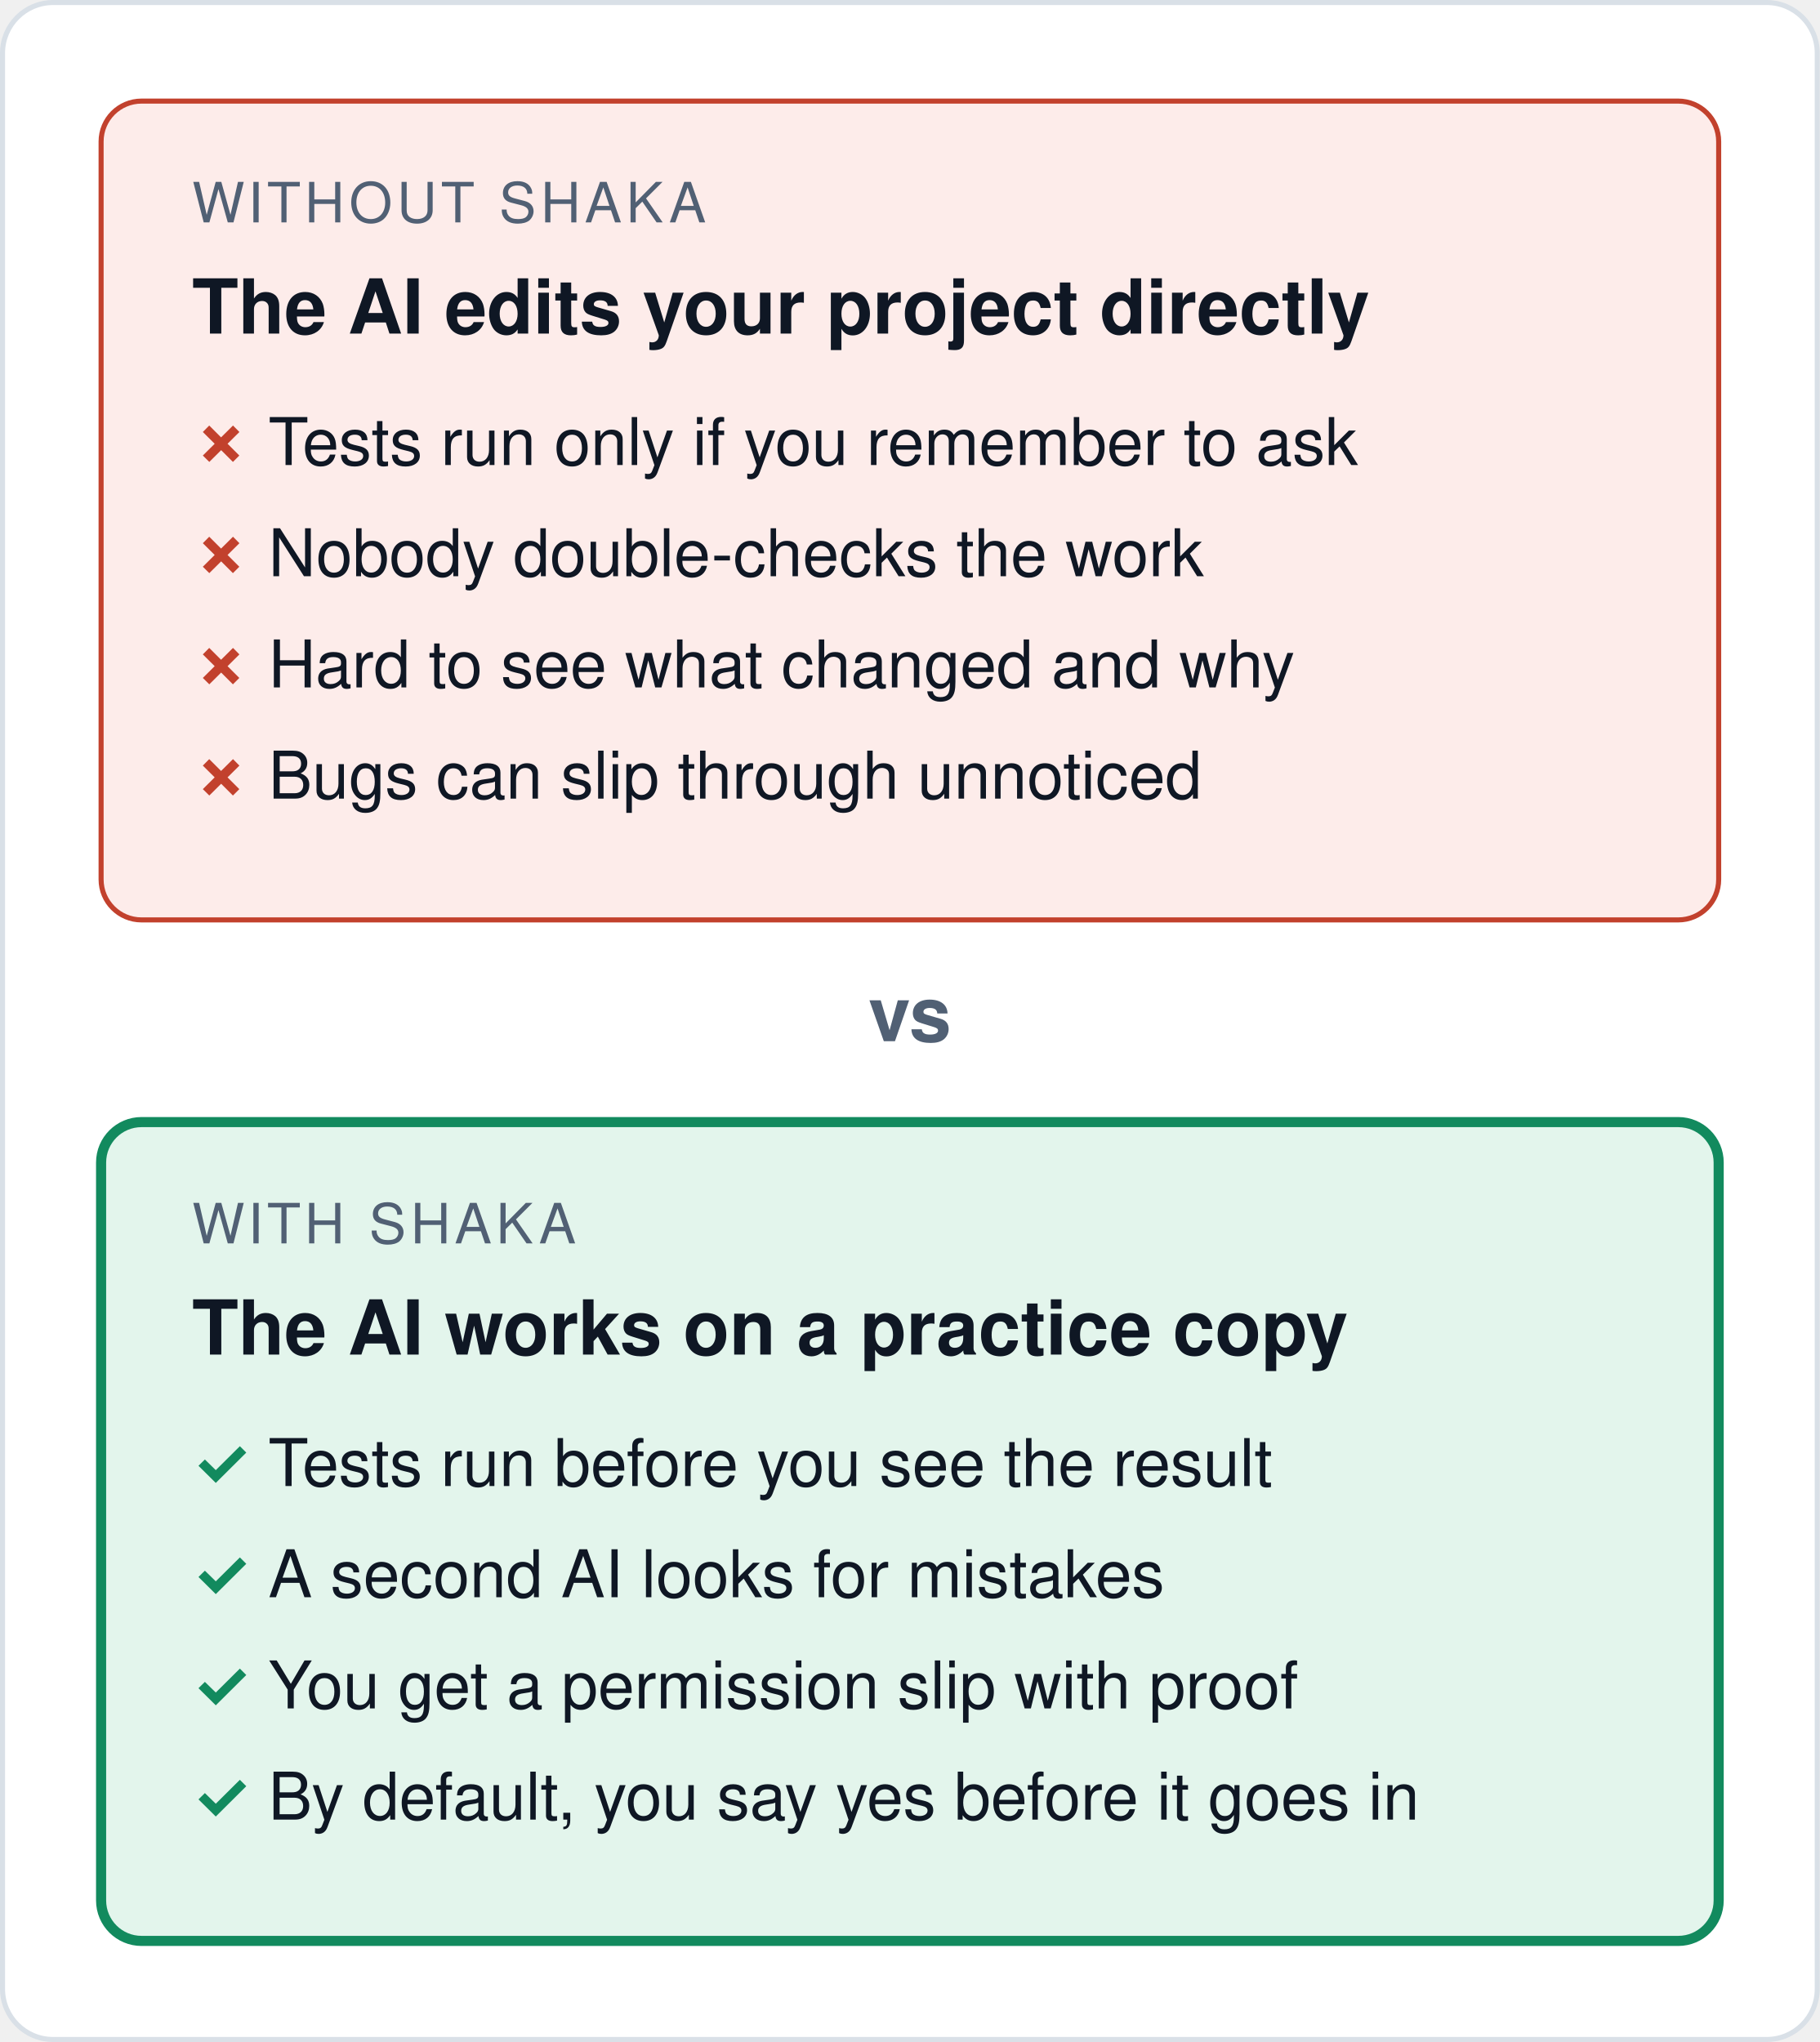
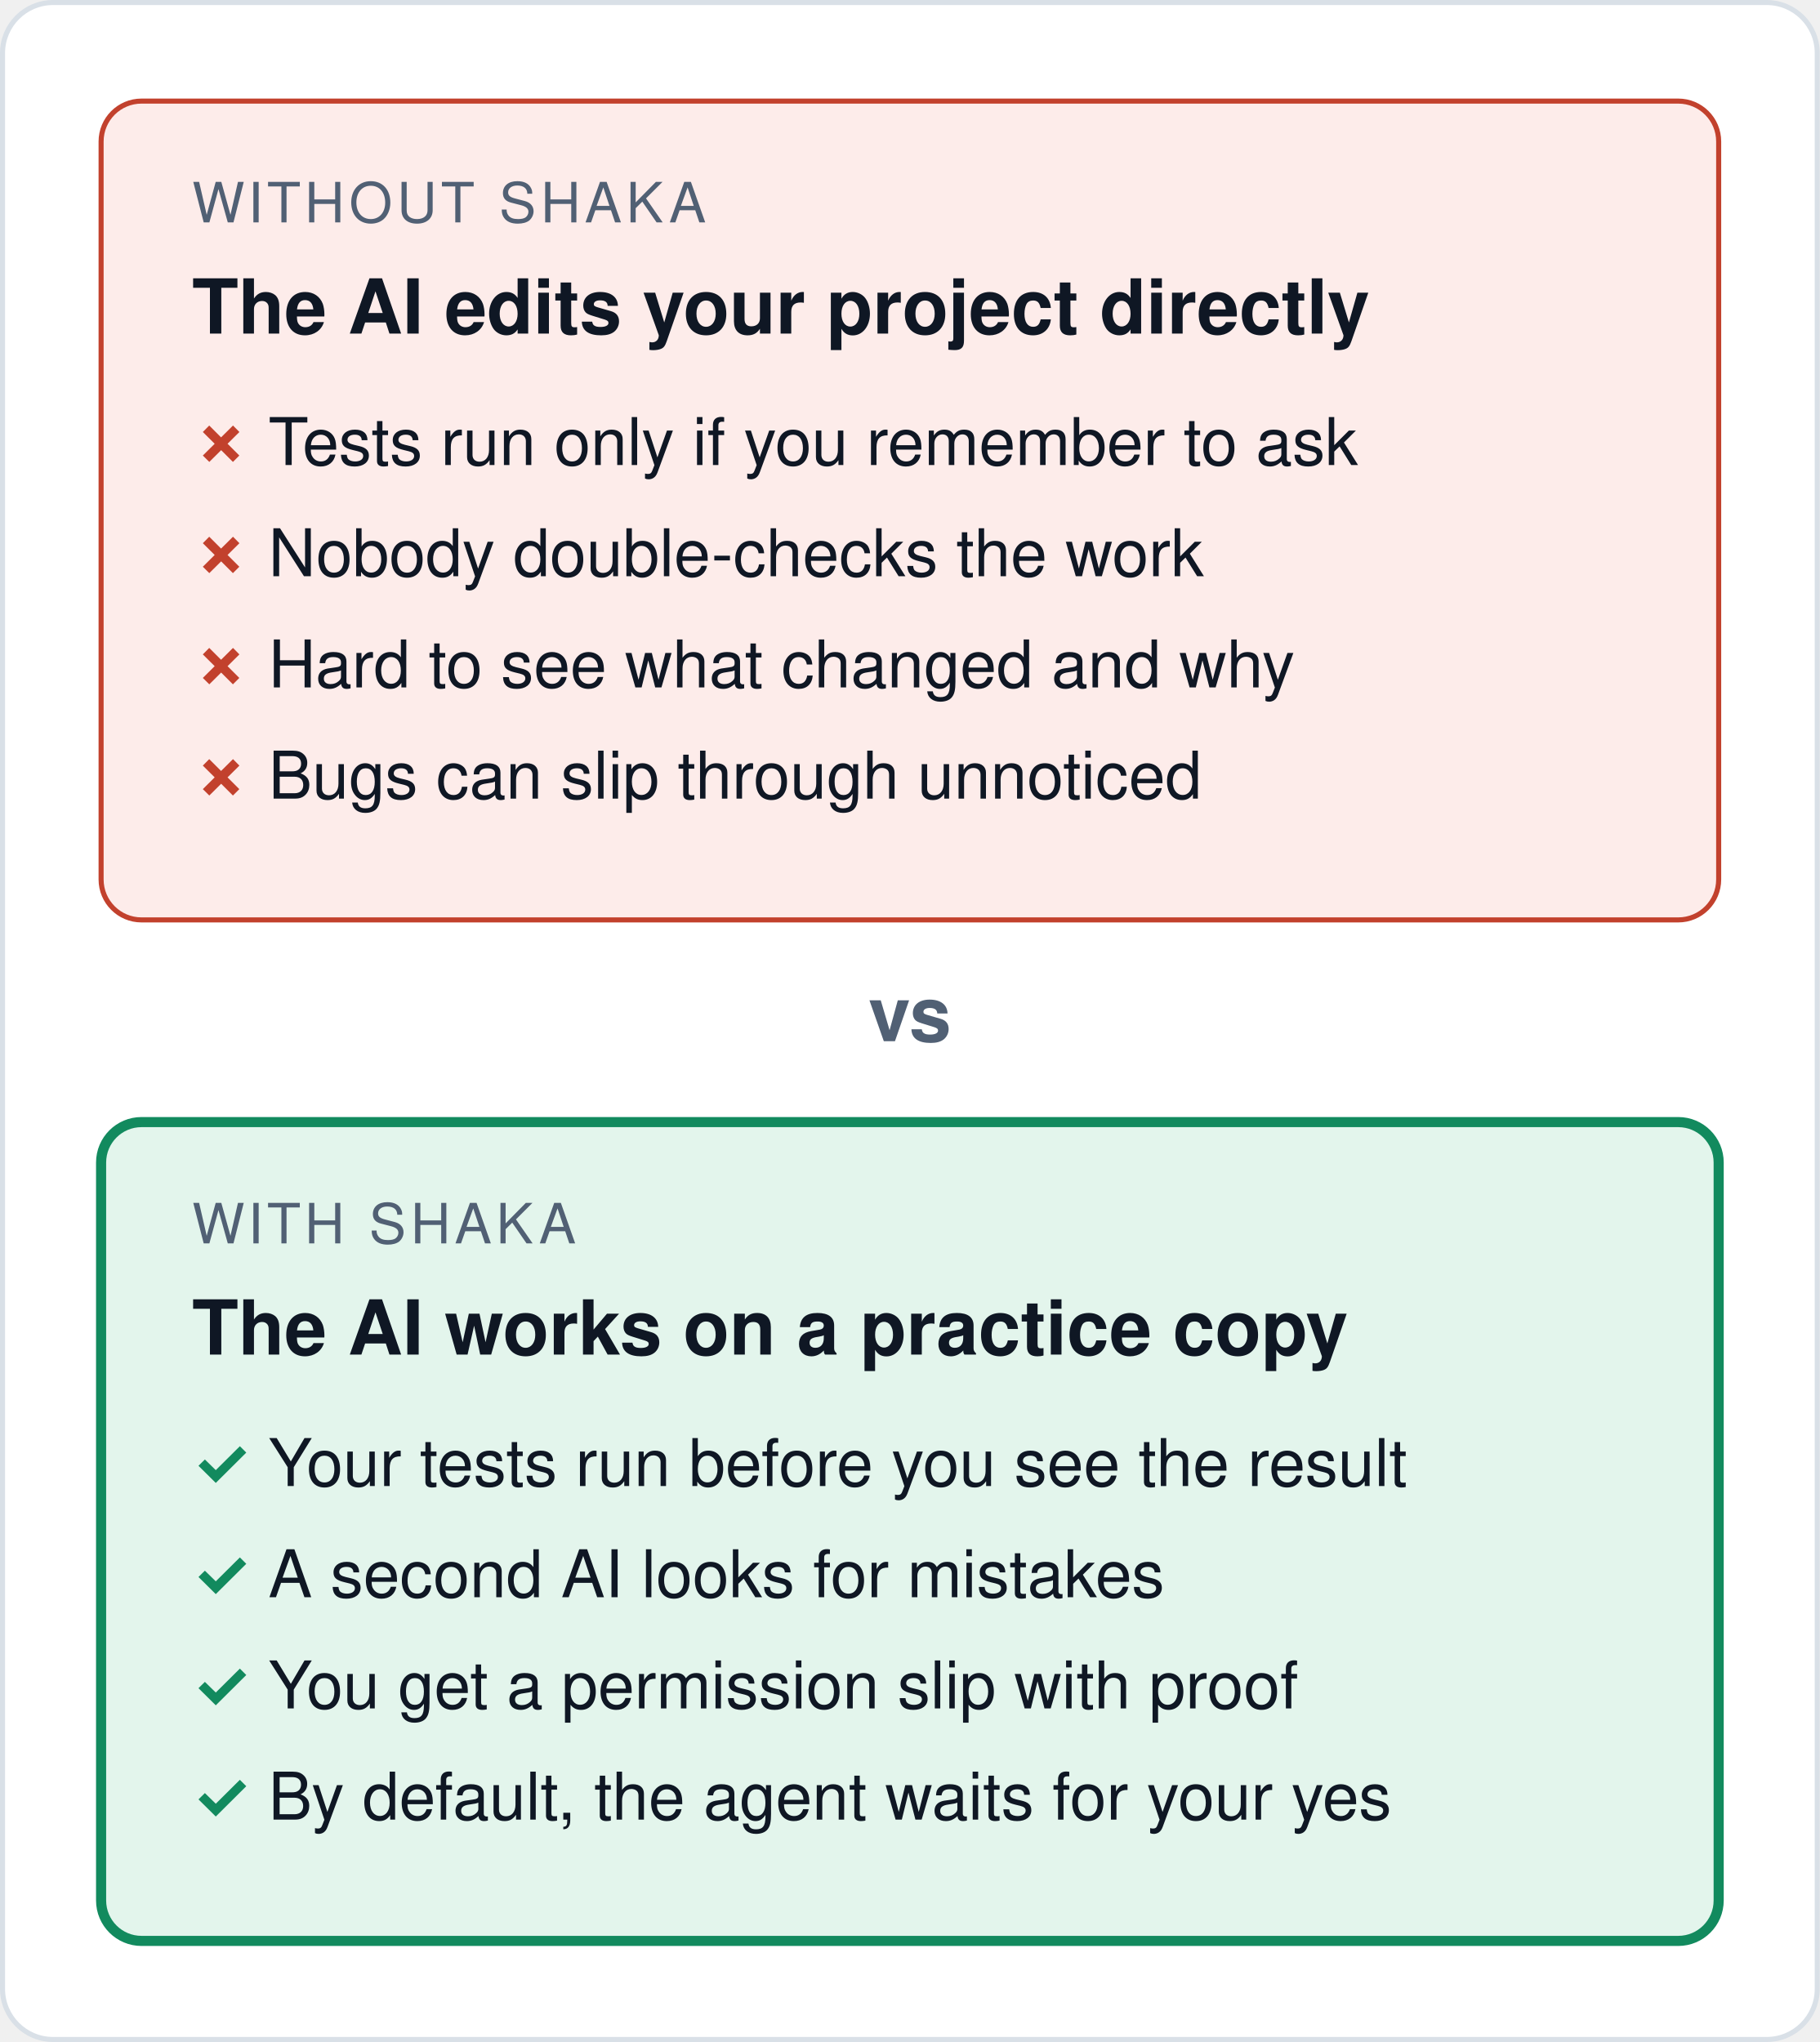
<svg xmlns="http://www.w3.org/2000/svg" viewBox="0 0 360 404" width="360" role="img" aria-labelledby="t d">
  <style>
.bg{fill:#fff;stroke:#d9e0e7}
text{font-family:ui-sans-serif,-apple-system,"Segoe UI",Helvetica,Arial,sans-serif;fill:#0f1724}
.h{font-size:15px;font-weight:600}
.s{font-size:13px}
.l{font-size:11px;letter-spacing:.08em}
.m{fill:#516074}
.c{text-anchor:middle}
.no rect{fill:#fdecea;stroke:#c2412d;stroke-width:1}
.yes rect{fill:#e3f5ec;stroke:#128a5e;stroke-width:2}
.x{fill:#c2412d;font-weight:700}
.ok{fill:#128a5e;font-weight:700}
@media (prefers-color-scheme:dark){
.bg{fill:#0f1724;stroke:#2a3648}
text{fill:#e6edf5}
.m{fill:#9fb0c3}
.no rect{fill:#3d1712;stroke:#f07a62}
.yes rect{fill:#0e3d2c;stroke:#3ccf92}
.x{fill:#f07a62}
.ok{fill:#3ccf92}
}
</style>
  <rect class="bg" x="0.5" y="0.5" width="359" height="403" rx="10" />
  <g class="no">
    <rect x="20" y="20" width="320" height="162" rx="8" />
    <text class="l m" x="38" y="44">WITHOUT SHAKA</text>
    <text class="h" x="38" y="66">The AI edits your project directly</text>
    <text class="s" x="38" y="92">
      <tspan class="x">✗</tspan> Tests run only if you remember to ask</text>
    <text class="s" x="38" y="114">
      <tspan class="x">✗</tspan> Nobody double-checks the work</text>
    <text class="s" x="38" y="136">
      <tspan class="x">✗</tspan> Hard to see what changed and why</text>
    <text class="s" x="38" y="158">
      <tspan class="x">✗</tspan> Bugs can slip through unnoticed</text>
  </g>
  <text class="h m c" x="180" y="206">vs</text>
  <g class="yes">
    <rect x="20" y="222" width="320" height="162" rx="8" />
    <text class="l m" x="38" y="246">WITH SHAKA</text>
    <text class="h" x="38" y="268">The AI works on a practice copy</text>
    <text class="s" x="38" y="294">
-       <tspan class="ok">✓</tspan> Tests run before you see the result</text>
+       <tspan class="ok">✓</tspan> Your tests run before you see the result</text>
    <text class="s" x="38" y="316">
      <tspan class="ok">✓</tspan> A second AI looks for mistakes</text>
    <text class="s" x="38" y="338">
      <tspan class="ok">✓</tspan> You get a permission slip with proof</text>
    <text class="s" x="38" y="360">
-       <tspan class="ok">✓</tspan> By default, you say yes before it goes in</text>
+       <tspan class="ok">✓</tspan> By default, the agent waits for your yes</text>
  </g>
</svg>
